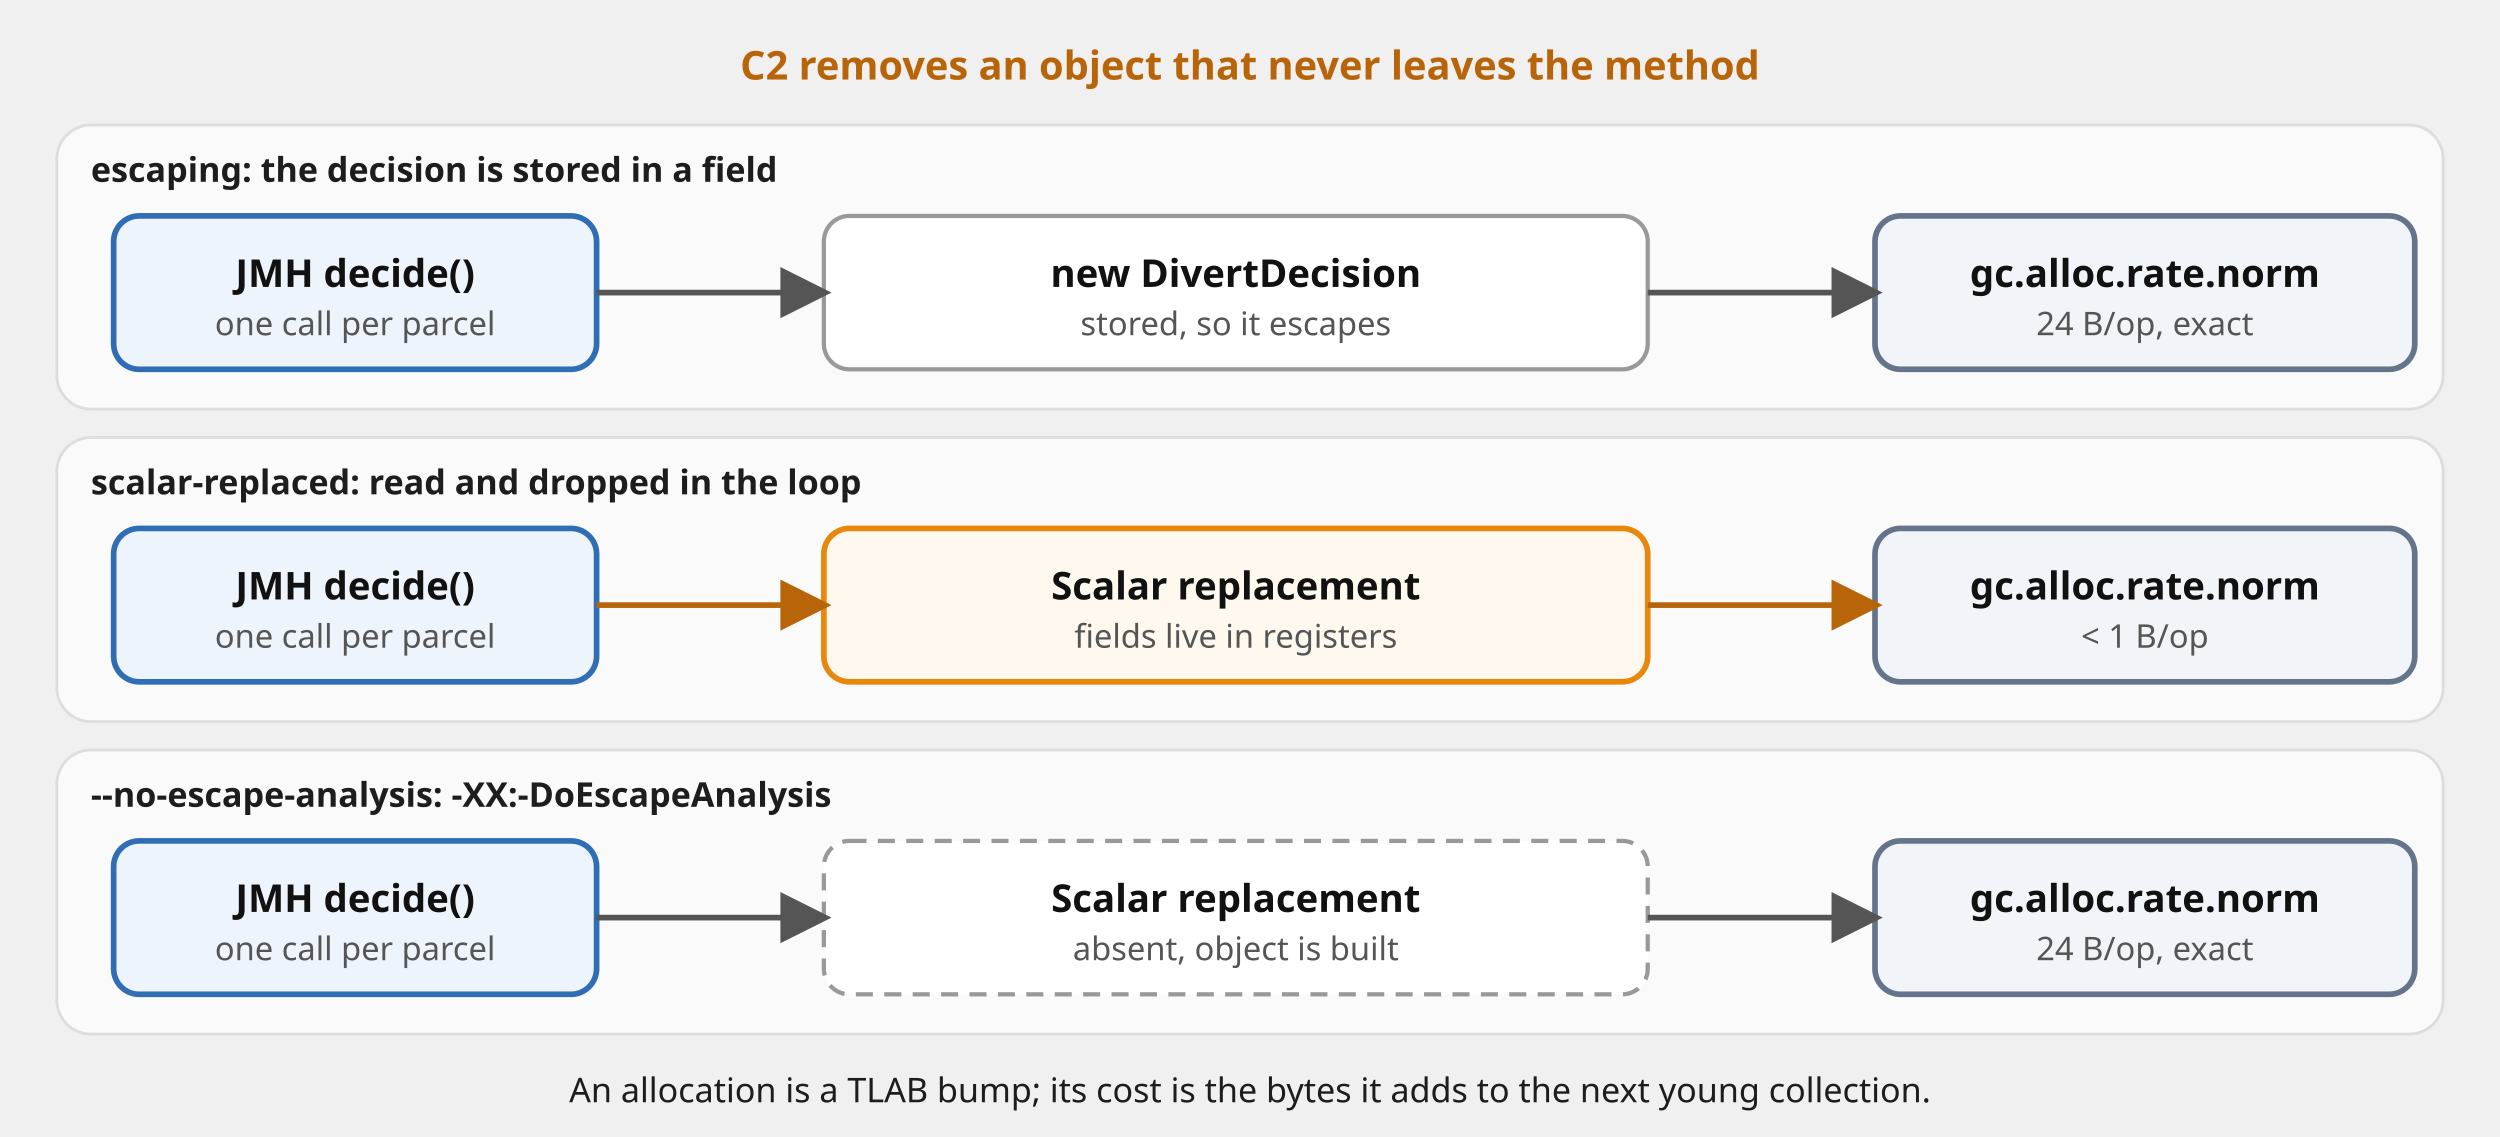
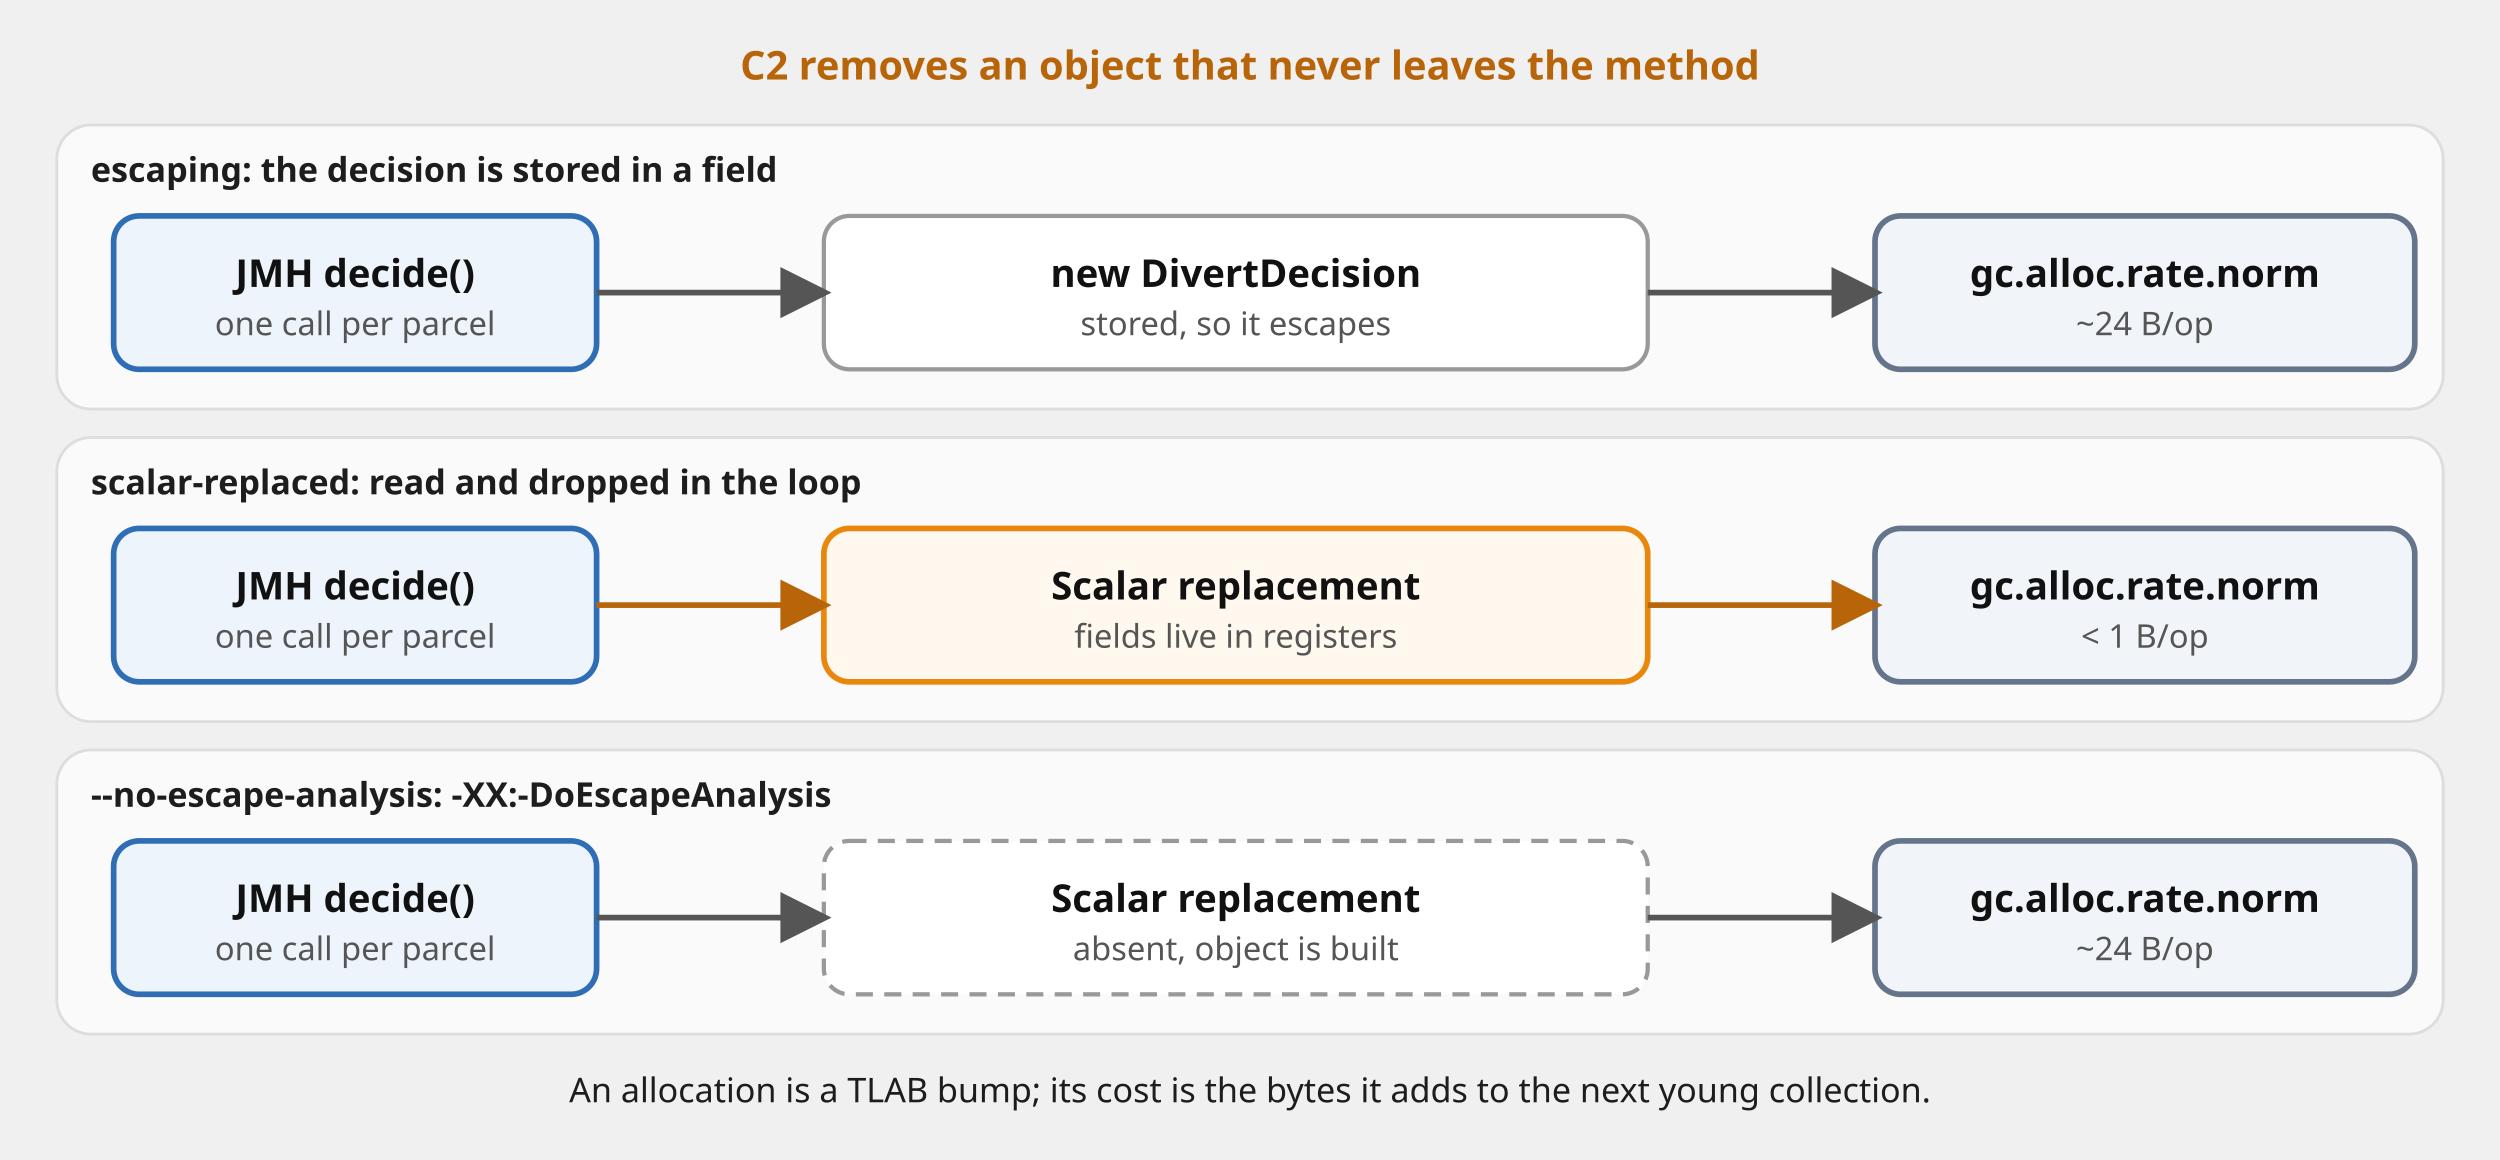
- <svg xmlns="http://www.w3.org/2000/svg" viewBox="0 0 880 400" font-family="'Red Hat Text', system-ui, sans-serif" role="img">
+ <svg xmlns="http://www.w3.org/2000/svg" viewBox="0 0 880 408" font-family="'Red Hat Text', system-ui, sans-serif" role="img">
  <defs>
    <marker id="a" viewBox="0 0 10 10" refX="8.5" refY="5" markerWidth="9" markerHeight="9" orient="auto-start-reverse">
      <path d="M0,0 L10,5 L0,10 z" fill="#555" />
    </marker>
    <marker id="am" viewBox="0 0 10 10" refX="8.5" refY="5" markerWidth="9" markerHeight="9" orient="auto-start-reverse">
      <path d="M0,0 L10,5 L0,10 z" fill="#b8650a" />
    </marker>
  </defs>
  <rect x="20" y="44" width="840" height="100" rx="12" fill="#fafafa" stroke="#ddd" />
  <text x="32" y="64" font-size="12" font-weight="700" fill="#1d1d1d">escaping: the decision is stored in a field</text>
  <rect x="20" y="154" width="840" height="100" rx="12" fill="#fafafa" stroke="#ddd" />
  <text x="32" y="174" font-size="12" font-weight="700" fill="#1d1d1d">scalar-replaced: read and dropped in the loop</text>
  <rect x="20" y="264" width="840" height="100" rx="12" fill="#fafafa" stroke="#ddd" />
  <text x="32" y="284" font-size="12" font-weight="700" fill="#1d1d1d">--no-escape-analysis: -XX:-DoEscapeAnalysis</text>
  <rect x="40" y="76" width="170" height="54" rx="9" fill="#eef4fb" stroke="#2f6db5" stroke-width="2" />
  <text x="125.0" y="101.0" font-size="13.5" font-weight="700" fill="#111111" text-anchor="middle">JMH decide()</text>
  <text x="125.0" y="118.0" font-size="11.5" fill="#555555" text-anchor="middle">one call per parcel</text>
  <rect x="290" y="76" width="290" height="54" rx="9" fill="#ffffff" stroke="#999999" stroke-width="1.5" />
  <text x="435.0" y="101.0" font-size="13.5" font-weight="700" fill="#111111" text-anchor="middle">new DivertDecision</text>
  <text x="435.0" y="118.0" font-size="11.5" fill="#555555" text-anchor="middle">stored, so it escapes</text>
  <rect x="660" y="76" width="190" height="54" rx="9" fill="#f1f5f9" stroke="#64748b" stroke-width="2" />
  <text x="755.0" y="101.0" font-size="13.5" font-weight="700" fill="#111111" text-anchor="middle">gc.alloc.rate.norm</text>
-   <text x="755.0" y="118.0" font-size="11.5" fill="#555555" text-anchor="middle">24 B/op, exact</text>
+   <text x="755.0" y="118.0" font-size="11.5" fill="#555555" text-anchor="middle">~24 B/op</text>
  <rect x="40" y="186" width="170" height="54" rx="9" fill="#eef4fb" stroke="#2f6db5" stroke-width="2" />
  <text x="125.0" y="211.0" font-size="13.5" font-weight="700" fill="#111111" text-anchor="middle">JMH decide()</text>
  <text x="125.0" y="228.0" font-size="11.5" fill="#555555" text-anchor="middle">one call per parcel</text>
  <rect x="290" y="186" width="290" height="54" rx="9" fill="#fff8ef" stroke="#e8870c" stroke-width="2" />
  <text x="435.0" y="211.0" font-size="13.5" font-weight="700" fill="#111111" text-anchor="middle">Scalar replacement</text>
  <text x="435.0" y="228.0" font-size="11.5" fill="#555555" text-anchor="middle">fields live in registers</text>
  <rect x="660" y="186" width="190" height="54" rx="9" fill="#f1f5f9" stroke="#64748b" stroke-width="2" />
  <text x="755.0" y="211.0" font-size="13.5" font-weight="700" fill="#111111" text-anchor="middle">gc.alloc.rate.norm</text>
  <text x="755.0" y="228.0" font-size="11.5" fill="#555555" text-anchor="middle">&lt; 1 B/op</text>
  <rect x="40" y="296" width="170" height="54" rx="9" fill="#eef4fb" stroke="#2f6db5" stroke-width="2" />
  <text x="125.0" y="321.0" font-size="13.5" font-weight="700" fill="#111111" text-anchor="middle">JMH decide()</text>
  <text x="125.0" y="338.0" font-size="11.5" fill="#555555" text-anchor="middle">one call per parcel</text>
  <rect x="290" y="296" width="290" height="54" rx="9" fill="#ffffff" stroke="#999999" stroke-width="1.5" stroke-dasharray="6 4" />
  <text x="435.0" y="321.0" font-size="13.5" font-weight="700" fill="#111111" text-anchor="middle">Scalar replacement</text>
  <text x="435.0" y="338.0" font-size="11.5" fill="#555555" text-anchor="middle">absent, object is built</text>
  <rect x="660" y="296" width="190" height="54" rx="9" fill="#f1f5f9" stroke="#64748b" stroke-width="2" />
  <text x="755.0" y="321.0" font-size="13.5" font-weight="700" fill="#111111" text-anchor="middle">gc.alloc.rate.norm</text>
-   <text x="755.0" y="338.0" font-size="11.5" fill="#555555" text-anchor="middle">24 B/op, exact</text>
+   <text x="755.0" y="338.0" font-size="11.5" fill="#555555" text-anchor="middle">~24 B/op</text>
  <path d="M210,103 L290,103" fill="none" stroke="#555" stroke-width="2" marker-end="url(#a)" />
  <path d="M580,103 L660,103" fill="none" stroke="#555" stroke-width="2" marker-end="url(#a)" />
  <path d="M210,213 L290,213" fill="none" stroke="#b8650a" stroke-width="2" marker-end="url(#am)" />
  <path d="M580,213 L660,213" fill="none" stroke="#b8650a" stroke-width="2" marker-end="url(#am)" />
  <path d="M210,323 L290,323" fill="none" stroke="#555" stroke-width="2" marker-end="url(#a)" />
  <path d="M580,323 L660,323" fill="none" stroke="#555" stroke-width="2" marker-end="url(#a)" />
  <text x="440" y="28" font-size="14" fill="#b8650a" text-anchor="middle" font-weight="700">C2 removes an object that never leaves the method</text>
  <text x="440" y="388" font-size="12" fill="#1d1d1d" text-anchor="middle">An allocation is a TLAB bump; its cost is the bytes it adds to the next young collection.</text>
</svg>
